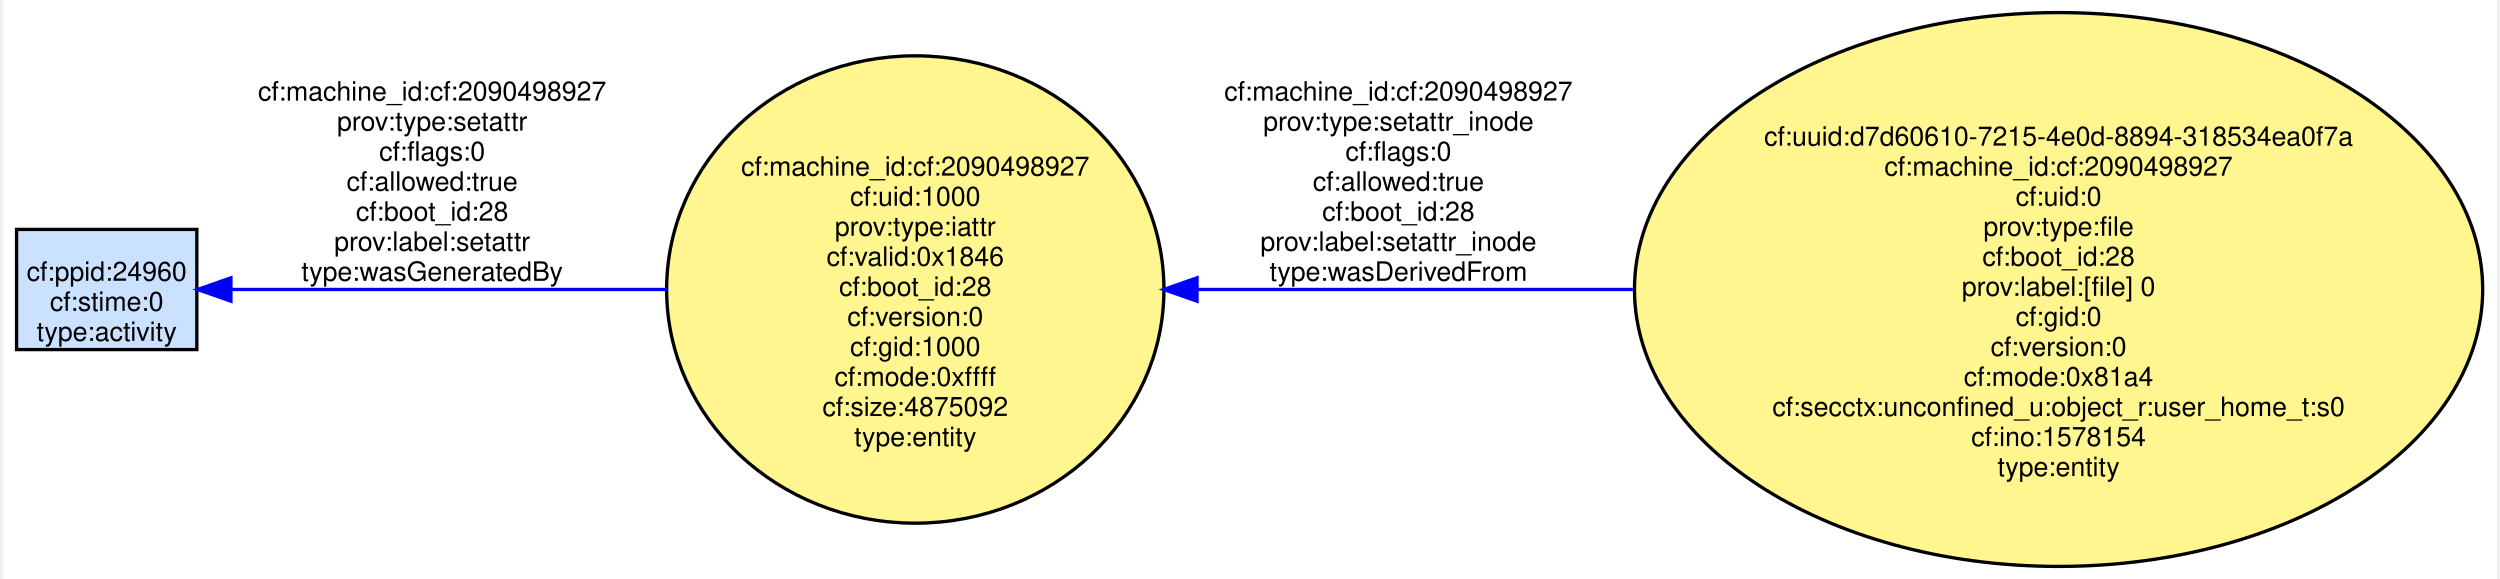
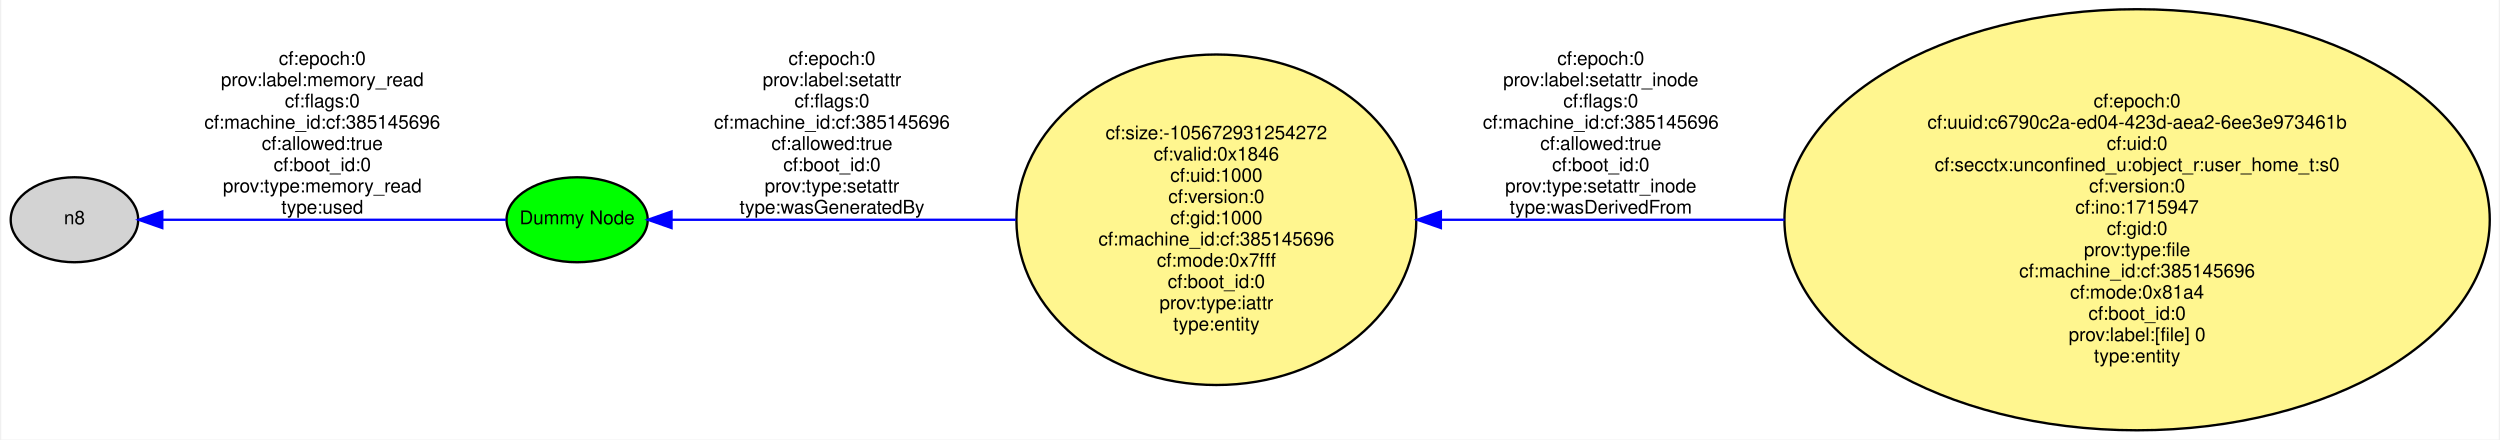
- <svg xmlns="http://www.w3.org/2000/svg" width="747pt" height="173pt" viewBox="0.00 0.00 747.05 173.46">
-   <g id="graph0" class="graph" transform="scale(1 1) rotate(0) translate(4 169.463)">
-     <polygon fill="#ffffff" stroke="transparent" points="-4,4 -4,-169.463 743.051,-169.463 743.051,4 -4,4" />
+ <svg xmlns="http://www.w3.org/2000/svg" width="1058pt" height="186pt" viewBox="0.00 0.00 1058.01 186.19">
+   <g id="graph0" class="graph" transform="scale(1 1) rotate(0) translate(4 182.1909)">
+     <polygon fill="#ffffff" stroke="transparent" points="-4,4 -4,-182.191 1054.007,-182.191 1054.007,4 -4,4" />
    <g id="node1" class="node">
-       <polygon fill="#cae1ff" stroke="#000000" points="54,-100.731 0,-100.731 0,-64.731 54,-64.731 54,-100.731" />
-       <text text-anchor="middle" x="27" y="-85.332" font-family="Helvetica,sans-Serif" font-size="8.00" fill="#000000">cf:ppid:24960</text>
-       <text text-anchor="middle" x="27" y="-76.332" font-family="Helvetica,sans-Serif" font-size="8.00" fill="#000000">cf:stime:0</text>
-       <text text-anchor="middle" x="27" y="-67.332" font-family="Helvetica,sans-Serif" font-size="8.00" fill="#000000">type:activity</text>
+       <ellipse fill="#fff68f" stroke="#000000" cx="510.755" cy="-89.096" rx="84.706" ry="70.007" />
+       <text text-anchor="middle" x="510.755" y="-123.195" font-family="Helvetica,sans-Serif" font-size="8.00" fill="#000000">cf:size:-105672931254272</text>
+       <text text-anchor="middle" x="510.755" y="-114.195" font-family="Helvetica,sans-Serif" font-size="8.00" fill="#000000">cf:valid:0x1846</text>
+       <text text-anchor="middle" x="510.755" y="-105.195" font-family="Helvetica,sans-Serif" font-size="8.00" fill="#000000">cf:uid:1000</text>
+       <text text-anchor="middle" x="510.755" y="-96.195" font-family="Helvetica,sans-Serif" font-size="8.00" fill="#000000">cf:version:0</text>
+       <text text-anchor="middle" x="510.755" y="-87.195" font-family="Helvetica,sans-Serif" font-size="8.00" fill="#000000">cf:gid:1000</text>
+       <text text-anchor="middle" x="510.755" y="-78.195" font-family="Helvetica,sans-Serif" font-size="8.00" fill="#000000">cf:machine_id:cf:385145696</text>
+       <text text-anchor="middle" x="510.755" y="-69.195" font-family="Helvetica,sans-Serif" font-size="8.00" fill="#000000">cf:mode:0x7fff</text>
+       <text text-anchor="middle" x="510.755" y="-60.196" font-family="Helvetica,sans-Serif" font-size="8.00" fill="#000000">cf:boot_id:0</text>
+       <text text-anchor="middle" x="510.755" y="-51.196" font-family="Helvetica,sans-Serif" font-size="8.00" fill="#000000">prov:type:iattr</text>
+       <text text-anchor="middle" x="510.755" y="-42.196" font-family="Helvetica,sans-Serif" font-size="8.00" fill="#000000">type:entity</text>
+     </g>
+     <g id="node3" class="node">
+       <ellipse fill="#00ff00" stroke="#000000" cx="239.951" cy="-89.096" rx="29.902" ry="18" />
+       <text text-anchor="middle" x="239.951" y="-87.195" font-family="Helvetica,sans-Serif" font-size="8.00" fill="#000000">Dummy Node</text>
+     </g>
+     <g id="edge2" class="edge">
+       <path fill="none" stroke="#0000ff" d="M425.814,-89.096C377.182,-89.096 318.416,-89.096 280.163,-89.096" />
+       <polygon fill="#0000ff" stroke="#0000ff" points="279.943,-85.596 269.943,-89.096 279.943,-92.596 279.943,-85.596" />
+       <text text-anchor="middle" x="347.902" y="-154.696" font-family="Helvetica,sans-Serif" font-size="8.00" fill="#000000">cf:epoch:0</text>
+       <text text-anchor="middle" x="347.902" y="-145.696" font-family="Helvetica,sans-Serif" font-size="8.00" fill="#000000">prov:label:setattr</text>
+       <text text-anchor="middle" x="347.902" y="-136.696" font-family="Helvetica,sans-Serif" font-size="8.00" fill="#000000">cf:flags:0</text>
+       <text text-anchor="middle" x="347.902" y="-127.695" font-family="Helvetica,sans-Serif" font-size="8.00" fill="#000000">cf:machine_id:cf:385145696</text>
+       <text text-anchor="middle" x="347.902" y="-118.695" font-family="Helvetica,sans-Serif" font-size="8.00" fill="#000000">cf:allowed:true</text>
+       <text text-anchor="middle" x="347.902" y="-109.695" font-family="Helvetica,sans-Serif" font-size="8.00" fill="#000000">cf:boot_id:0</text>
+       <text text-anchor="middle" x="347.902" y="-100.695" font-family="Helvetica,sans-Serif" font-size="8.00" fill="#000000">prov:type:setattr</text>
+       <text text-anchor="middle" x="347.902" y="-91.695" font-family="Helvetica,sans-Serif" font-size="8.00" fill="#000000">type:wasGeneratedBy</text>
    </g>
    <g id="node2" class="node">
-       <ellipse fill="#fff68f" stroke="#000000" cx="269.246" cy="-82.731" rx="74.493" ry="70.007" />
-       <text text-anchor="middle" x="269.246" y="-116.832" font-family="Helvetica,sans-Serif" font-size="8.00" fill="#000000">cf:machine_id:cf:2090498927</text>
-       <text text-anchor="middle" x="269.246" y="-107.832" font-family="Helvetica,sans-Serif" font-size="8.00" fill="#000000">cf:uid:1000</text>
-       <text text-anchor="middle" x="269.246" y="-98.832" font-family="Helvetica,sans-Serif" font-size="8.00" fill="#000000">prov:type:iattr</text>
-       <text text-anchor="middle" x="269.246" y="-89.832" font-family="Helvetica,sans-Serif" font-size="8.00" fill="#000000">cf:valid:0x1846</text>
-       <text text-anchor="middle" x="269.246" y="-80.832" font-family="Helvetica,sans-Serif" font-size="8.00" fill="#000000">cf:boot_id:28</text>
-       <text text-anchor="middle" x="269.246" y="-71.832" font-family="Helvetica,sans-Serif" font-size="8.00" fill="#000000">cf:version:0</text>
-       <text text-anchor="middle" x="269.246" y="-62.831" font-family="Helvetica,sans-Serif" font-size="8.00" fill="#000000">cf:gid:1000</text>
-       <text text-anchor="middle" x="269.246" y="-53.831" font-family="Helvetica,sans-Serif" font-size="8.00" fill="#000000">cf:mode:0xffff</text>
-       <text text-anchor="middle" x="269.246" y="-44.831" font-family="Helvetica,sans-Serif" font-size="8.00" fill="#000000">cf:size:4875092</text>
-       <text text-anchor="middle" x="269.246" y="-35.831" font-family="Helvetica,sans-Serif" font-size="8.00" fill="#000000">type:entity</text>
+       <ellipse fill="#fff68f" stroke="#000000" cx="900.807" cy="-89.096" rx="149.399" ry="89.191" />
+       <text text-anchor="middle" x="900.807" y="-136.696" font-family="Helvetica,sans-Serif" font-size="8.00" fill="#000000">cf:epoch:0</text>
+       <text text-anchor="middle" x="900.807" y="-127.695" font-family="Helvetica,sans-Serif" font-size="8.00" fill="#000000">cf:uuid:c6790c2a-ed04-423d-aea2-6ee3e973461b</text>
+       <text text-anchor="middle" x="900.807" y="-118.695" font-family="Helvetica,sans-Serif" font-size="8.00" fill="#000000">cf:uid:0</text>
+       <text text-anchor="middle" x="900.807" y="-109.695" font-family="Helvetica,sans-Serif" font-size="8.00" fill="#000000">cf:secctx:unconfined_u:object_r:user_home_t:s0</text>
+       <text text-anchor="middle" x="900.807" y="-100.695" font-family="Helvetica,sans-Serif" font-size="8.00" fill="#000000">cf:version:0</text>
+       <text text-anchor="middle" x="900.807" y="-91.695" font-family="Helvetica,sans-Serif" font-size="8.00" fill="#000000">cf:ino:1715947</text>
+       <text text-anchor="middle" x="900.807" y="-82.695" font-family="Helvetica,sans-Serif" font-size="8.00" fill="#000000">cf:gid:0</text>
+       <text text-anchor="middle" x="900.807" y="-73.695" font-family="Helvetica,sans-Serif" font-size="8.00" fill="#000000">prov:type:file</text>
+       <text text-anchor="middle" x="900.807" y="-64.695" font-family="Helvetica,sans-Serif" font-size="8.00" fill="#000000">cf:machine_id:cf:385145696</text>
+       <text text-anchor="middle" x="900.807" y="-55.696" font-family="Helvetica,sans-Serif" font-size="8.00" fill="#000000">cf:mode:0x81a4</text>
+       <text text-anchor="middle" x="900.807" y="-46.696" font-family="Helvetica,sans-Serif" font-size="8.00" fill="#000000">cf:boot_id:0</text>
+       <text text-anchor="middle" x="900.807" y="-37.696" font-family="Helvetica,sans-Serif" font-size="8.00" fill="#000000">prov:label:[file] 0</text>
+       <text text-anchor="middle" x="900.807" y="-28.695" font-family="Helvetica,sans-Serif" font-size="8.00" fill="#000000">type:entity</text>
+     </g>
+     <g id="edge3" class="edge">
+       <path fill="none" stroke="#0000ff" d="M751.397,-89.096C702.54,-89.096 649.636,-89.096 605.907,-89.096" />
+       <polygon fill="#0000ff" stroke="#0000ff" points="605.862,-85.596 595.862,-89.096 605.862,-92.596 605.862,-85.596" />
+       <text text-anchor="middle" x="673.608" y="-154.696" font-family="Helvetica,sans-Serif" font-size="8.00" fill="#000000">cf:epoch:0</text>
+       <text text-anchor="middle" x="673.608" y="-145.696" font-family="Helvetica,sans-Serif" font-size="8.00" fill="#000000">prov:label:setattr_inode</text>
+       <text text-anchor="middle" x="673.608" y="-136.696" font-family="Helvetica,sans-Serif" font-size="8.00" fill="#000000">cf:flags:0</text>
+       <text text-anchor="middle" x="673.608" y="-127.695" font-family="Helvetica,sans-Serif" font-size="8.00" fill="#000000">cf:machine_id:cf:385145696</text>
+       <text text-anchor="middle" x="673.608" y="-118.695" font-family="Helvetica,sans-Serif" font-size="8.00" fill="#000000">cf:allowed:true</text>
+       <text text-anchor="middle" x="673.608" y="-109.695" font-family="Helvetica,sans-Serif" font-size="8.00" fill="#000000">cf:boot_id:0</text>
+       <text text-anchor="middle" x="673.608" y="-100.695" font-family="Helvetica,sans-Serif" font-size="8.00" fill="#000000">prov:type:setattr_inode</text>
+       <text text-anchor="middle" x="673.608" y="-91.695" font-family="Helvetica,sans-Serif" font-size="8.00" fill="#000000">type:wasDerivedFrom</text>
+     </g>
+     <g id="node4" class="node">
+       <ellipse fill="#d3d3d3" stroke="#000000" cx="27" cy="-89.096" rx="27" ry="18" />
+       <text text-anchor="middle" x="27" y="-87.195" font-family="Helvetica,sans-Serif" font-size="8.00" fill="#000000">n8</text>
    </g>
    <g id="edge1" class="edge">
-       <path fill="none" stroke="#0000ff" d="M194.918,-82.731C151.686,-82.731 99.055,-82.731 64.372,-82.731" />
-       <polygon fill="#0000ff" stroke="#0000ff" points="64.215,-79.232 54.215,-82.731 64.215,-86.232 64.215,-79.232" />
-       <text text-anchor="middle" x="124.5" y="-139.332" font-family="Helvetica,sans-Serif" font-size="8.00" fill="#000000">cf:machine_id:cf:2090498927</text>
-       <text text-anchor="middle" x="124.5" y="-130.332" font-family="Helvetica,sans-Serif" font-size="8.00" fill="#000000">prov:type:setattr</text>
-       <text text-anchor="middle" x="124.5" y="-121.332" font-family="Helvetica,sans-Serif" font-size="8.00" fill="#000000">cf:flags:0</text>
-       <text text-anchor="middle" x="124.5" y="-112.332" font-family="Helvetica,sans-Serif" font-size="8.00" fill="#000000">cf:allowed:true</text>
-       <text text-anchor="middle" x="124.5" y="-103.332" font-family="Helvetica,sans-Serif" font-size="8.00" fill="#000000">cf:boot_id:28</text>
-       <text text-anchor="middle" x="124.5" y="-94.332" font-family="Helvetica,sans-Serif" font-size="8.00" fill="#000000">prov:label:setattr</text>
-       <text text-anchor="middle" x="124.5" y="-85.332" font-family="Helvetica,sans-Serif" font-size="8.00" fill="#000000">type:wasGeneratedBy</text>
-     </g>
-     <g id="node3" class="node">
-       <ellipse fill="#fff68f" stroke="#000000" cx="611.772" cy="-82.731" rx="127.059" ry="82.964" />
-       <text text-anchor="middle" x="611.772" y="-125.832" font-family="Helvetica,sans-Serif" font-size="8.00" fill="#000000">cf:uuid:d7d60610-7215-4e0d-8894-318534ea0f7a</text>
-       <text text-anchor="middle" x="611.772" y="-116.832" font-family="Helvetica,sans-Serif" font-size="8.00" fill="#000000">cf:machine_id:cf:2090498927</text>
-       <text text-anchor="middle" x="611.772" y="-107.832" font-family="Helvetica,sans-Serif" font-size="8.00" fill="#000000">cf:uid:0</text>
-       <text text-anchor="middle" x="611.772" y="-98.832" font-family="Helvetica,sans-Serif" font-size="8.00" fill="#000000">prov:type:file</text>
-       <text text-anchor="middle" x="611.772" y="-89.832" font-family="Helvetica,sans-Serif" font-size="8.00" fill="#000000">cf:boot_id:28</text>
-       <text text-anchor="middle" x="611.772" y="-80.832" font-family="Helvetica,sans-Serif" font-size="8.00" fill="#000000">prov:label:[file] 0</text>
-       <text text-anchor="middle" x="611.772" y="-71.832" font-family="Helvetica,sans-Serif" font-size="8.00" fill="#000000">cf:gid:0</text>
-       <text text-anchor="middle" x="611.772" y="-62.831" font-family="Helvetica,sans-Serif" font-size="8.00" fill="#000000">cf:version:0</text>
-       <text text-anchor="middle" x="611.772" y="-53.831" font-family="Helvetica,sans-Serif" font-size="8.00" fill="#000000">cf:mode:0x81a4</text>
-       <text text-anchor="middle" x="611.772" y="-44.831" font-family="Helvetica,sans-Serif" font-size="8.00" fill="#000000">cf:secctx:unconfined_u:object_r:user_home_t:s0</text>
-       <text text-anchor="middle" x="611.772" y="-35.831" font-family="Helvetica,sans-Serif" font-size="8.00" fill="#000000">cf:ino:1578154</text>
-       <text text-anchor="middle" x="611.772" y="-26.831" font-family="Helvetica,sans-Serif" font-size="8.00" fill="#000000">type:entity</text>
-     </g>
-     <g id="edge2" class="edge">
-       <path fill="none" stroke="#0000ff" d="M484.228,-82.731C440.659,-82.731 393.046,-82.731 353.726,-82.731" />
-       <polygon fill="#0000ff" stroke="#0000ff" points="353.655,-79.232 343.655,-82.731 353.655,-86.232 353.655,-79.232" />
-       <text text-anchor="middle" x="413.992" y="-139.332" font-family="Helvetica,sans-Serif" font-size="8.00" fill="#000000">cf:machine_id:cf:2090498927</text>
-       <text text-anchor="middle" x="413.992" y="-130.332" font-family="Helvetica,sans-Serif" font-size="8.00" fill="#000000">prov:type:setattr_inode</text>
-       <text text-anchor="middle" x="413.992" y="-121.332" font-family="Helvetica,sans-Serif" font-size="8.00" fill="#000000">cf:flags:0</text>
-       <text text-anchor="middle" x="413.992" y="-112.332" font-family="Helvetica,sans-Serif" font-size="8.00" fill="#000000">cf:allowed:true</text>
-       <text text-anchor="middle" x="413.992" y="-103.332" font-family="Helvetica,sans-Serif" font-size="8.00" fill="#000000">cf:boot_id:28</text>
-       <text text-anchor="middle" x="413.992" y="-94.332" font-family="Helvetica,sans-Serif" font-size="8.00" fill="#000000">prov:label:setattr_inode</text>
-       <text text-anchor="middle" x="413.992" y="-85.332" font-family="Helvetica,sans-Serif" font-size="8.00" fill="#000000">type:wasDerivedFrom</text>
+       <path fill="none" stroke="#0000ff" d="M209.892,-89.096C171.713,-89.096 105.828,-89.096 64.429,-89.096" />
+       <polygon fill="#0000ff" stroke="#0000ff" points="64.209,-85.596 54.209,-89.096 64.209,-92.596 64.209,-85.596" />
+       <text text-anchor="middle" x="132" y="-154.696" font-family="Helvetica,sans-Serif" font-size="8.00" fill="#000000">cf:epoch:0</text>
+       <text text-anchor="middle" x="132" y="-145.696" font-family="Helvetica,sans-Serif" font-size="8.00" fill="#000000">prov:label:memory_read</text>
+       <text text-anchor="middle" x="132" y="-136.696" font-family="Helvetica,sans-Serif" font-size="8.00" fill="#000000">cf:flags:0</text>
+       <text text-anchor="middle" x="132" y="-127.695" font-family="Helvetica,sans-Serif" font-size="8.00" fill="#000000">cf:machine_id:cf:385145696</text>
+       <text text-anchor="middle" x="132" y="-118.695" font-family="Helvetica,sans-Serif" font-size="8.00" fill="#000000">cf:allowed:true</text>
+       <text text-anchor="middle" x="132" y="-109.695" font-family="Helvetica,sans-Serif" font-size="8.00" fill="#000000">cf:boot_id:0</text>
+       <text text-anchor="middle" x="132" y="-100.695" font-family="Helvetica,sans-Serif" font-size="8.00" fill="#000000">prov:type:memory_read</text>
+       <text text-anchor="middle" x="132" y="-91.695" font-family="Helvetica,sans-Serif" font-size="8.00" fill="#000000">type:used</text>
    </g>
  </g>
</svg>
